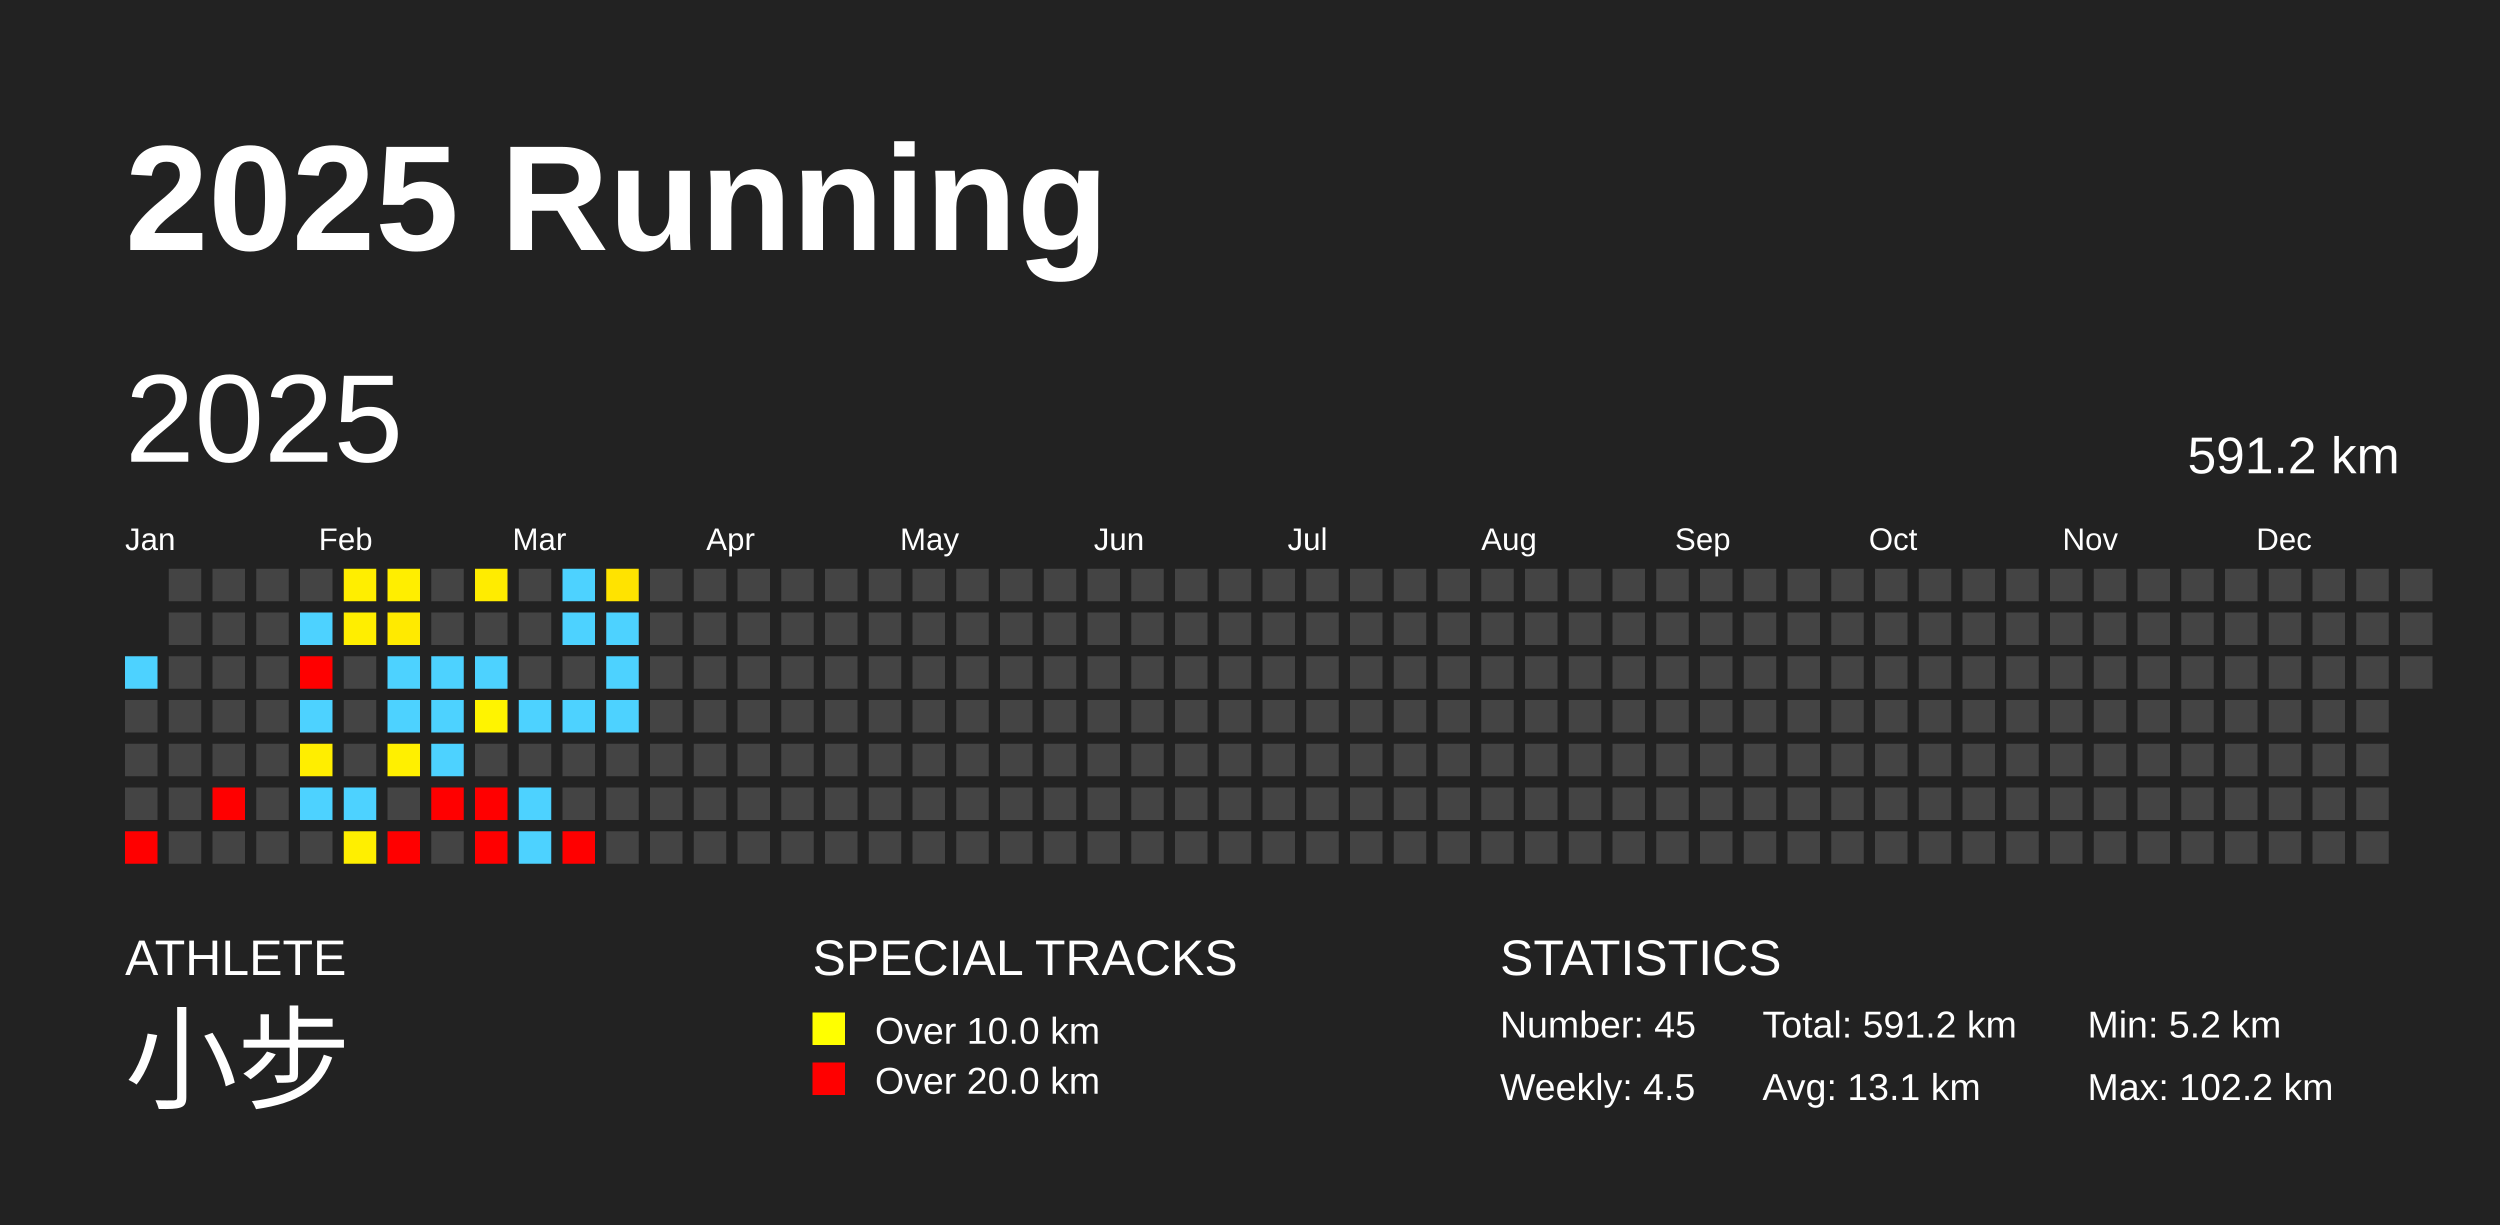
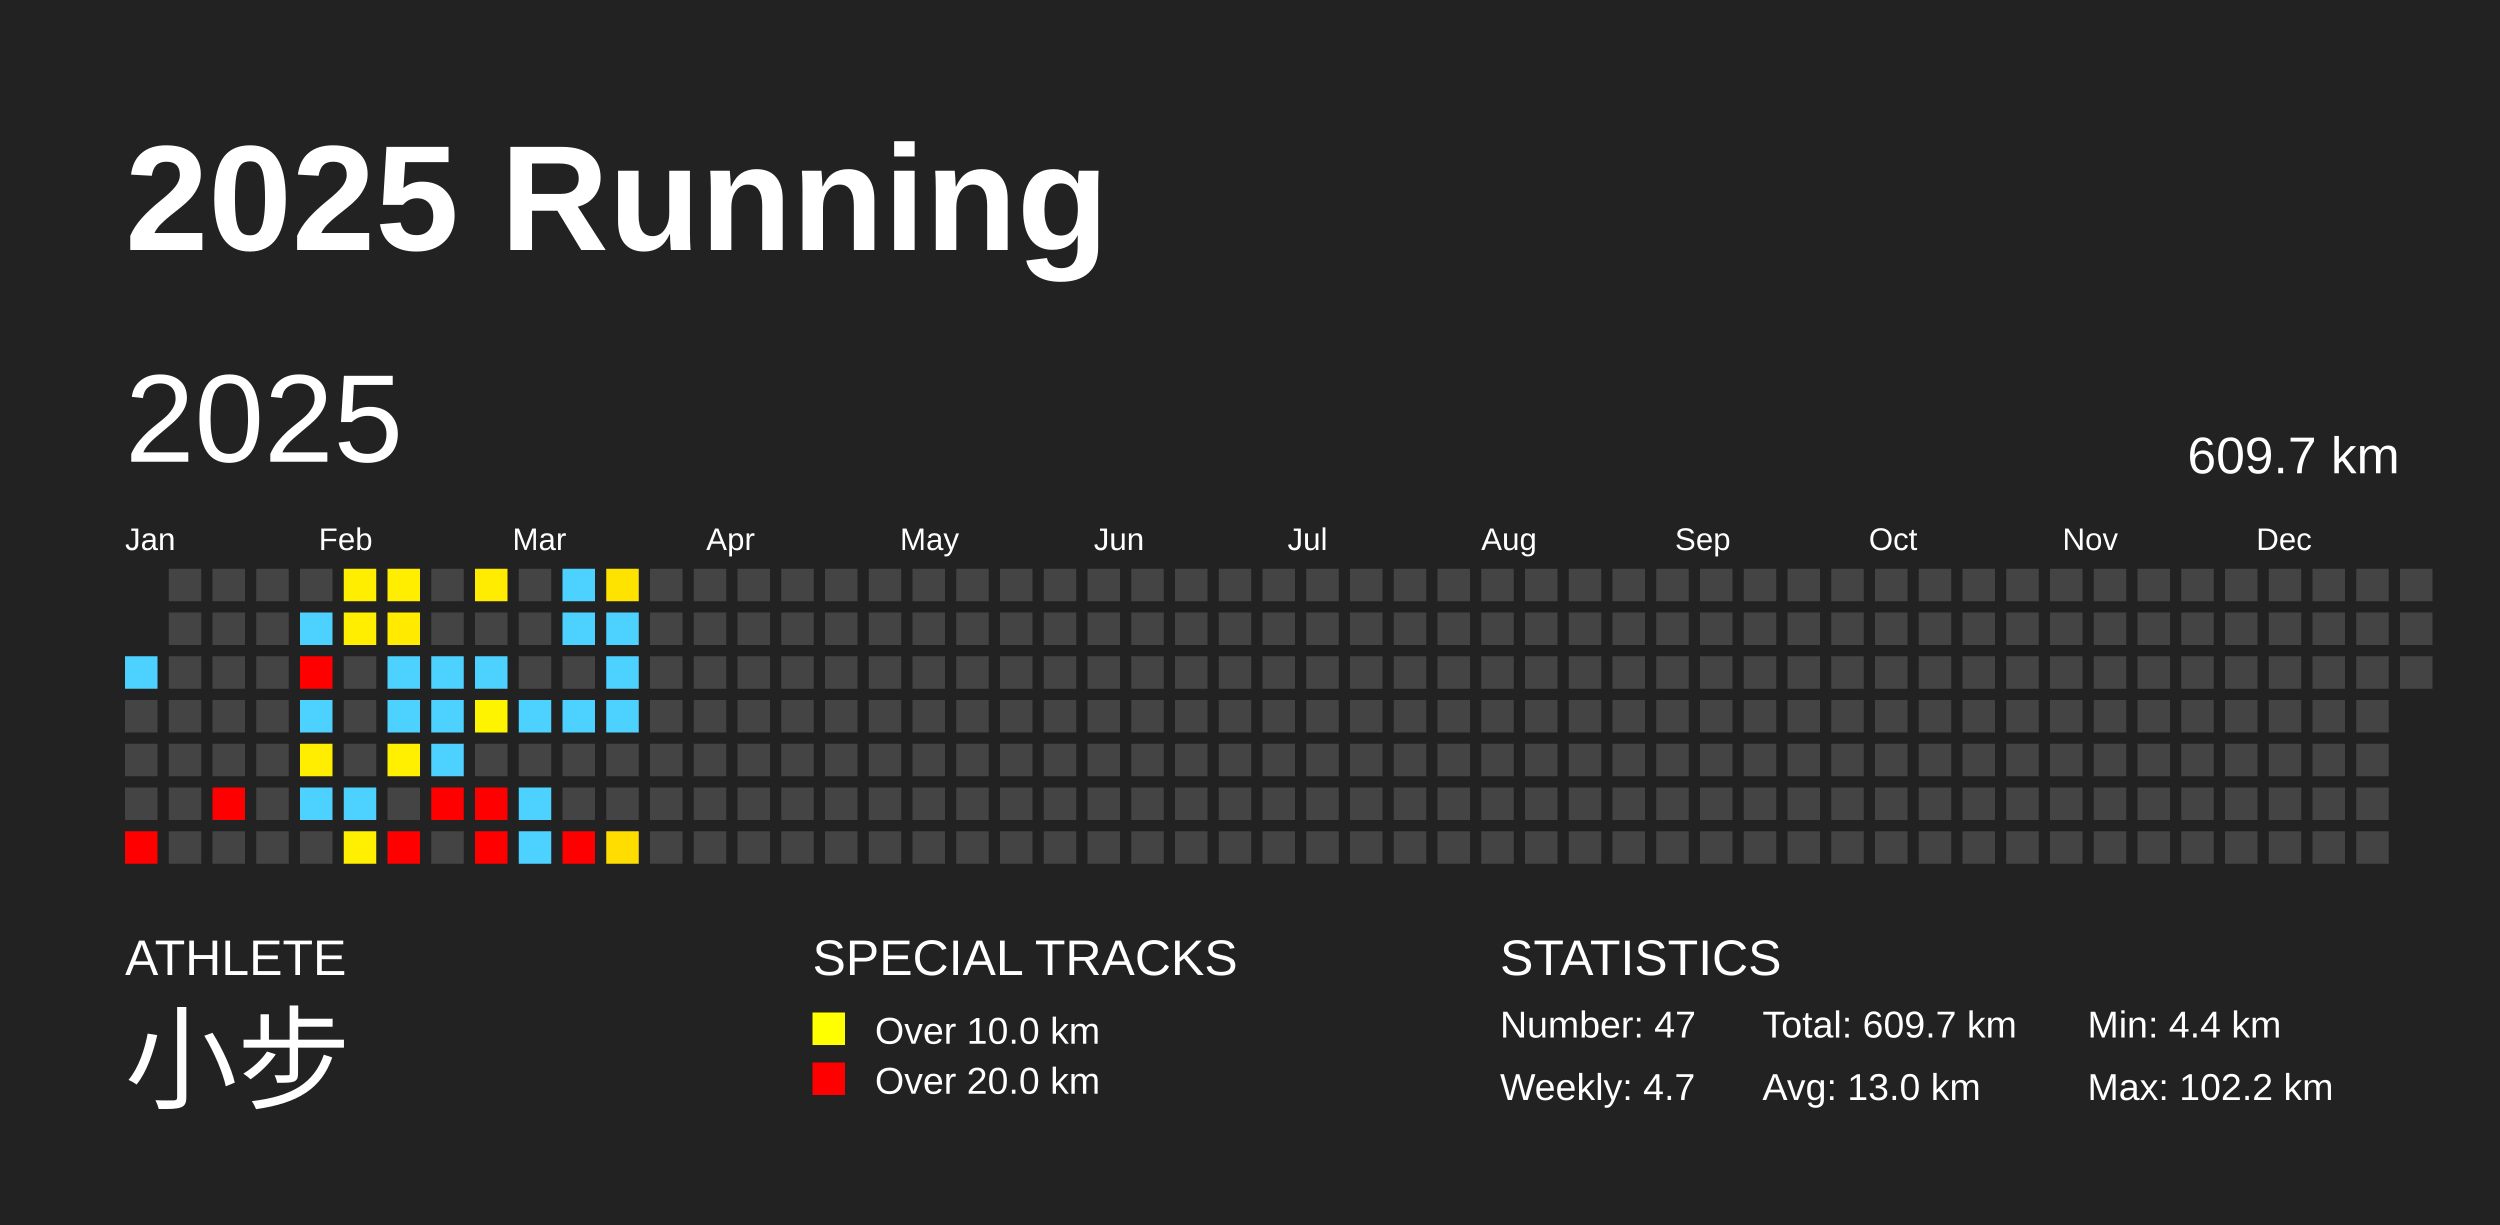
<svg xmlns="http://www.w3.org/2000/svg" baseProfile="full" height="98mm" version="1.1" viewBox="0,0,200,98" width="200mm">
  <defs />
  <rect fill="#222222" height="98" width="200" x="0" y="0" />
  <text fill="#FFFFFF" style="font-size:12px; font-family:Arial; font-weight:bold;" x="10" y="20">2025 Running</text>
  <text fill="#FFFFFF" style="font-size:4px; font-family:Arial" x="10" y="78">ATHLETE</text>
  <text fill="#FFFFFF" style="font-size:9px; font-family:Arial" x="10" y="88">小步</text>
  <text fill="#FFFFFF" style="font-size:4px; font-family:Arial" x="65" y="78">SPECIAL TRACKS</text>
  <rect fill="yellow" height="2.6" width="2.6" x="65" y="81" />
  <text fill="#FFFFFF" style="font-size:3px; font-family:Arial" x="70" y="83.5">Over 10.0 km</text>
  <rect fill="red" height="2.6" width="2.6" x="65" y="85" />
  <text fill="#FFFFFF" style="font-size:3px; font-family:Arial" x="70" y="87.5">Over 20.0 km</text>
  <text fill="#FFFFFF" style="font-size:4px; font-family:Arial" x="120" y="78">STATISTICS</text>
-   <text fill="#FFFFFF" style="font-size:3px; font-family:Arial" x="120" y="83">Number: 45</text>
-   <text fill="#FFFFFF" style="font-size:3px; font-family:Arial" x="120" y="88">Weekly: 4.5</text>
-   <text fill="#FFFFFF" style="font-size:3px; font-family:Arial" x="141" y="83">Total: 591.2 km</text>
-   <text fill="#FFFFFF" style="font-size:3px; font-family:Arial" x="141" y="88">Avg: 13.1 km</text>
-   <text fill="#FFFFFF" style="font-size:3px; font-family:Arial" x="167" y="83">Min: 5.2 km</text>
+   <text fill="#FFFFFF" style="font-size:3px; font-family:Arial" x="120" y="83">Number: 47</text>
+   <text fill="#FFFFFF" style="font-size:3px; font-family:Arial" x="120" y="88">Weekly: 4.7</text>
+   <text fill="#FFFFFF" style="font-size:3px; font-family:Arial" x="141" y="83">Total: 609.7 km</text>
+   <text fill="#FFFFFF" style="font-size:3px; font-family:Arial" x="141" y="88">Avg: 13.0 km</text>
+   <text fill="#FFFFFF" style="font-size:3px; font-family:Arial" x="167" y="83">Min: 4.4 km</text>
  <text fill="#FFFFFF" style="font-size:3px; font-family:Arial" x="167" y="88">Max: 102.2 km</text>
  <text dominant-baseline="hanging" fill="#FFFFFF" style="font-size:10.0px; font-family:Arial;" x="10" y="30">2025</text>
-   <text dominant-baseline="hanging" fill="#FFFFFF" style="font-size:4.125px; font-family:Arial;" x="175" y="35">591.2 km</text>
+   <text dominant-baseline="hanging" fill="#FFFFFF" style="font-size:4.125px; font-family:Arial;" x="175" y="35">609.7 km</text>
  <text fill="#FFFFFF" style="font-size:2.5px; font-family:Arial" x="10.0" y="44">Jan</text>
  <text fill="#FFFFFF" style="font-size:2.5px; font-family:Arial" x="25.5" y="44">Feb</text>
  <text fill="#FFFFFF" style="font-size:2.5px; font-family:Arial" x="41.0" y="44">Mar</text>
  <text fill="#FFFFFF" style="font-size:2.5px; font-family:Arial" x="56.5" y="44">Apr</text>
  <text fill="#FFFFFF" style="font-size:2.5px; font-family:Arial" x="72.0" y="44">May</text>
  <text fill="#FFFFFF" style="font-size:2.5px; font-family:Arial" x="87.5" y="44">Jun</text>
  <text fill="#FFFFFF" style="font-size:2.5px; font-family:Arial" x="103.0" y="44">Jul</text>
  <text fill="#FFFFFF" style="font-size:2.5px; font-family:Arial" x="118.5" y="44">Aug</text>
  <text fill="#FFFFFF" style="font-size:2.5px; font-family:Arial" x="134.0" y="44">Sep</text>
  <text fill="#FFFFFF" style="font-size:2.5px; font-family:Arial" x="149.5" y="44">Oct</text>
  <text fill="#FFFFFF" style="font-size:2.5px; font-family:Arial" x="165.0" y="44">Nov</text>
  <text fill="#FFFFFF" style="font-size:2.5px; font-family:Arial" x="180.5" y="44">Dec</text>
  <rect fill="#4dd2ff" height="2.6" width="2.6" x="10.0" y="52.5" />
  <rect fill="#444444" height="2.6" width="2.6" x="10.0" y="56.0" />
  <rect fill="#444444" height="2.6" width="2.6" x="10.0" y="59.5" />
  <rect fill="#444444" height="2.6" width="2.6" x="10.0" y="63.0" />
  <rect fill="red" height="2.6" width="2.6" x="10.0" y="66.5" />
  <rect fill="#444444" height="2.6" width="2.6" x="13.5" y="45.5" />
  <rect fill="#444444" height="2.6" width="2.6" x="13.5" y="49.0" />
  <rect fill="#444444" height="2.6" width="2.6" x="13.5" y="52.5" />
  <rect fill="#444444" height="2.6" width="2.6" x="13.5" y="56.0" />
  <rect fill="#444444" height="2.6" width="2.6" x="13.5" y="59.5" />
  <rect fill="#444444" height="2.6" width="2.6" x="13.5" y="63.0" />
  <rect fill="#444444" height="2.6" width="2.6" x="13.5" y="66.5" />
  <rect fill="#444444" height="2.6" width="2.6" x="17.0" y="45.5" />
  <rect fill="#444444" height="2.6" width="2.6" x="17.0" y="49.0" />
  <rect fill="#444444" height="2.6" width="2.6" x="17.0" y="52.5" />
  <rect fill="#444444" height="2.6" width="2.6" x="17.0" y="56.0" />
  <rect fill="#444444" height="2.6" width="2.6" x="17.0" y="59.5" />
  <rect fill="red" height="2.6" width="2.6" x="17.0" y="63.0" />
  <rect fill="#444444" height="2.6" width="2.6" x="17.0" y="66.5" />
  <rect fill="#444444" height="2.6" width="2.6" x="20.5" y="45.5" />
  <rect fill="#444444" height="2.6" width="2.6" x="20.5" y="49.0" />
  <rect fill="#444444" height="2.6" width="2.6" x="20.5" y="52.5" />
  <rect fill="#444444" height="2.6" width="2.6" x="20.5" y="56.0" />
  <rect fill="#444444" height="2.6" width="2.6" x="20.5" y="59.5" />
  <rect fill="#444444" height="2.6" width="2.6" x="20.5" y="63.0" />
  <rect fill="#444444" height="2.6" width="2.6" x="20.5" y="66.5" />
  <rect fill="#444444" height="2.6" width="2.6" x="24.0" y="45.5" />
  <rect fill="#4dd2ff" height="2.6" width="2.6" x="24.0" y="49.0" />
  <rect fill="red" height="2.6" width="2.6" x="24.0" y="52.5" />
  <rect fill="#4dd2ff" height="2.6" width="2.6" x="24.0" y="56.0" />
  <rect fill="#ffee00" height="2.6" width="2.6" x="24.0" y="59.5" />
  <rect fill="#4dd2ff" height="2.6" width="2.6" x="24.0" y="63.0" />
  <rect fill="#444444" height="2.6" width="2.6" x="24.0" y="66.5" />
  <rect fill="#ffee00" height="2.6" width="2.6" x="27.5" y="45.5" />
  <rect fill="#ffee00" height="2.6" width="2.6" x="27.5" y="49.0" />
  <rect fill="#444444" height="2.6" width="2.6" x="27.5" y="52.5" />
  <rect fill="#444444" height="2.6" width="2.6" x="27.5" y="56.0" />
  <rect fill="#444444" height="2.6" width="2.6" x="27.5" y="59.5" />
  <rect fill="#4dd2ff" height="2.6" width="2.6" x="27.5" y="63.0" />
  <rect fill="#ffef00" height="2.6" width="2.6" x="27.5" y="66.5" />
  <rect fill="#ffee00" height="2.6" width="2.6" x="31.0" y="45.5" />
  <rect fill="#ffea00" height="2.6" width="2.6" x="31.0" y="49.0" />
  <rect fill="#4dd2ff" height="2.6" width="2.6" x="31.0" y="52.5" />
  <rect fill="#4dd2ff" height="2.6" width="2.6" x="31.0" y="56.0" />
  <rect fill="#fff000" height="2.6" width="2.6" x="31.0" y="59.5" />
  <rect fill="#444444" height="2.6" width="2.6" x="31.0" y="63.0" />
  <rect fill="red" height="2.6" width="2.6" x="31.0" y="66.5" />
  <rect fill="#444444" height="2.6" width="2.6" x="34.5" y="45.5" />
  <rect fill="#444444" height="2.6" width="2.6" x="34.5" y="49.0" />
  <rect fill="#4dd2ff" height="2.6" width="2.6" x="34.5" y="52.5" />
  <rect fill="#4dd2ff" height="2.6" width="2.6" x="34.5" y="56.0" />
  <rect fill="#4dd2ff" height="2.6" width="2.6" x="34.5" y="59.5" />
  <rect fill="red" height="2.6" width="2.6" x="34.5" y="63.0" />
  <rect fill="#444444" height="2.6" width="2.6" x="34.5" y="66.5" />
  <rect fill="#ffec00" height="2.6" width="2.6" x="38.0" y="45.5" />
  <rect fill="#444444" height="2.6" width="2.6" x="38.0" y="49.0" />
  <rect fill="#4dd2ff" height="2.6" width="2.6" x="38.0" y="52.5" />
  <rect fill="#fff400" height="2.6" width="2.6" x="38.0" y="56.0" />
  <rect fill="#444444" height="2.6" width="2.6" x="38.0" y="59.5" />
  <rect fill="red" height="2.6" width="2.6" x="38.0" y="63.0" />
  <rect fill="red" height="2.6" width="2.6" x="38.0" y="66.5" />
  <rect fill="#444444" height="2.6" width="2.6" x="41.5" y="45.5" />
  <rect fill="#444444" height="2.6" width="2.6" x="41.5" y="49.0" />
  <rect fill="#444444" height="2.6" width="2.6" x="41.5" y="52.5" />
  <rect fill="#4dd2ff" height="2.6" width="2.6" x="41.5" y="56.0" />
  <rect fill="#444444" height="2.6" width="2.6" x="41.5" y="59.5" />
  <rect fill="#4dd2ff" height="2.6" width="2.6" x="41.5" y="63.0" />
  <rect fill="#4dd2ff" height="2.6" width="2.6" x="41.5" y="66.5" />
  <rect fill="#4dd2ff" height="2.6" width="2.6" x="45.0" y="45.5" />
  <rect fill="#4dd2ff" height="2.6" width="2.6" x="45.0" y="49.0" />
  <rect fill="#444444" height="2.6" width="2.6" x="45.0" y="52.5" />
  <rect fill="#4dd2ff" height="2.6" width="2.6" x="45.0" y="56.0" />
  <rect fill="#444444" height="2.6" width="2.6" x="45.0" y="59.5" />
  <rect fill="#444444" height="2.6" width="2.6" x="45.0" y="63.0" />
  <rect fill="red" height="2.6" width="2.6" x="45.0" y="66.5" />
  <rect fill="#ffe300" height="2.6" width="2.6" x="48.5" y="45.5" />
  <rect fill="#4dd2ff" height="2.6" width="2.6" x="48.5" y="49.0" />
  <rect fill="#4dd2ff" height="2.6" width="2.6" x="48.5" y="52.5" />
  <rect fill="#4dd2ff" height="2.6" width="2.6" x="48.5" y="56.0" />
  <rect fill="#444444" height="2.6" width="2.6" x="48.5" y="59.5" />
  <rect fill="#444444" height="2.6" width="2.6" x="48.5" y="63.0" />
-   <rect fill="#444444" height="2.6" width="2.6" x="48.5" y="66.5" />
+   <rect fill="#ffdd00" height="2.6" width="2.6" x="48.5" y="66.5" />
  <rect fill="#444444" height="2.6" width="2.6" x="52.0" y="45.5" />
  <rect fill="#444444" height="2.6" width="2.6" x="52.0" y="49.0" />
  <rect fill="#444444" height="2.6" width="2.6" x="52.0" y="52.5" />
  <rect fill="#444444" height="2.6" width="2.6" x="52.0" y="56.0" />
  <rect fill="#444444" height="2.6" width="2.6" x="52.0" y="59.5" />
  <rect fill="#444444" height="2.6" width="2.6" x="52.0" y="63.0" />
  <rect fill="#444444" height="2.6" width="2.6" x="52.0" y="66.5" />
  <rect fill="#444444" height="2.6" width="2.6" x="55.5" y="45.5" />
  <rect fill="#444444" height="2.6" width="2.6" x="55.5" y="49.0" />
  <rect fill="#444444" height="2.6" width="2.6" x="55.5" y="52.5" />
  <rect fill="#444444" height="2.6" width="2.6" x="55.5" y="56.0" />
  <rect fill="#444444" height="2.6" width="2.6" x="55.5" y="59.5" />
  <rect fill="#444444" height="2.6" width="2.6" x="55.5" y="63.0" />
  <rect fill="#444444" height="2.6" width="2.6" x="55.5" y="66.5" />
  <rect fill="#444444" height="2.6" width="2.6" x="59.0" y="45.5" />
  <rect fill="#444444" height="2.6" width="2.6" x="59.0" y="49.0" />
  <rect fill="#444444" height="2.6" width="2.6" x="59.0" y="52.5" />
  <rect fill="#444444" height="2.6" width="2.6" x="59.0" y="56.0" />
  <rect fill="#444444" height="2.6" width="2.6" x="59.0" y="59.5" />
  <rect fill="#444444" height="2.6" width="2.6" x="59.0" y="63.0" />
  <rect fill="#444444" height="2.6" width="2.6" x="59.0" y="66.5" />
  <rect fill="#444444" height="2.6" width="2.6" x="62.5" y="45.5" />
  <rect fill="#444444" height="2.6" width="2.6" x="62.5" y="49.0" />
  <rect fill="#444444" height="2.6" width="2.6" x="62.5" y="52.5" />
  <rect fill="#444444" height="2.6" width="2.6" x="62.5" y="56.0" />
  <rect fill="#444444" height="2.6" width="2.6" x="62.5" y="59.5" />
  <rect fill="#444444" height="2.6" width="2.6" x="62.5" y="63.0" />
  <rect fill="#444444" height="2.6" width="2.6" x="62.5" y="66.5" />
  <rect fill="#444444" height="2.6" width="2.6" x="66.0" y="45.5" />
  <rect fill="#444444" height="2.6" width="2.6" x="66.0" y="49.0" />
  <rect fill="#444444" height="2.6" width="2.6" x="66.0" y="52.5" />
  <rect fill="#444444" height="2.6" width="2.6" x="66.0" y="56.0" />
  <rect fill="#444444" height="2.6" width="2.6" x="66.0" y="59.5" />
  <rect fill="#444444" height="2.6" width="2.6" x="66.0" y="63.0" />
  <rect fill="#444444" height="2.6" width="2.6" x="66.0" y="66.5" />
  <rect fill="#444444" height="2.6" width="2.6" x="69.5" y="45.5" />
  <rect fill="#444444" height="2.6" width="2.6" x="69.5" y="49.0" />
  <rect fill="#444444" height="2.6" width="2.6" x="69.5" y="52.5" />
  <rect fill="#444444" height="2.6" width="2.6" x="69.5" y="56.0" />
  <rect fill="#444444" height="2.6" width="2.6" x="69.5" y="59.5" />
  <rect fill="#444444" height="2.6" width="2.6" x="69.5" y="63.0" />
  <rect fill="#444444" height="2.6" width="2.6" x="69.5" y="66.5" />
  <rect fill="#444444" height="2.6" width="2.6" x="73.0" y="45.5" />
  <rect fill="#444444" height="2.6" width="2.6" x="73.0" y="49.0" />
  <rect fill="#444444" height="2.6" width="2.6" x="73.0" y="52.5" />
  <rect fill="#444444" height="2.6" width="2.6" x="73.0" y="56.0" />
  <rect fill="#444444" height="2.6" width="2.6" x="73.0" y="59.5" />
  <rect fill="#444444" height="2.6" width="2.6" x="73.0" y="63.0" />
  <rect fill="#444444" height="2.6" width="2.6" x="73.0" y="66.5" />
  <rect fill="#444444" height="2.6" width="2.6" x="76.5" y="45.5" />
  <rect fill="#444444" height="2.6" width="2.6" x="76.5" y="49.0" />
  <rect fill="#444444" height="2.6" width="2.6" x="76.5" y="52.5" />
  <rect fill="#444444" height="2.6" width="2.6" x="76.5" y="56.0" />
  <rect fill="#444444" height="2.6" width="2.6" x="76.5" y="59.5" />
  <rect fill="#444444" height="2.6" width="2.6" x="76.5" y="63.0" />
  <rect fill="#444444" height="2.6" width="2.6" x="76.5" y="66.5" />
  <rect fill="#444444" height="2.6" width="2.6" x="80.0" y="45.5" />
  <rect fill="#444444" height="2.6" width="2.6" x="80.0" y="49.0" />
  <rect fill="#444444" height="2.6" width="2.6" x="80.0" y="52.5" />
  <rect fill="#444444" height="2.6" width="2.6" x="80.0" y="56.0" />
  <rect fill="#444444" height="2.6" width="2.6" x="80.0" y="59.5" />
  <rect fill="#444444" height="2.6" width="2.6" x="80.0" y="63.0" />
  <rect fill="#444444" height="2.6" width="2.6" x="80.0" y="66.5" />
  <rect fill="#444444" height="2.6" width="2.6" x="83.5" y="45.5" />
  <rect fill="#444444" height="2.6" width="2.6" x="83.5" y="49.0" />
  <rect fill="#444444" height="2.6" width="2.6" x="83.5" y="52.5" />
  <rect fill="#444444" height="2.6" width="2.6" x="83.5" y="56.0" />
  <rect fill="#444444" height="2.6" width="2.6" x="83.5" y="59.5" />
  <rect fill="#444444" height="2.6" width="2.6" x="83.5" y="63.0" />
  <rect fill="#444444" height="2.6" width="2.6" x="83.5" y="66.5" />
  <rect fill="#444444" height="2.6" width="2.6" x="87.0" y="45.5" />
  <rect fill="#444444" height="2.6" width="2.6" x="87.0" y="49.0" />
  <rect fill="#444444" height="2.6" width="2.6" x="87.0" y="52.5" />
  <rect fill="#444444" height="2.6" width="2.6" x="87.0" y="56.0" />
  <rect fill="#444444" height="2.6" width="2.6" x="87.0" y="59.5" />
  <rect fill="#444444" height="2.6" width="2.6" x="87.0" y="63.0" />
  <rect fill="#444444" height="2.6" width="2.6" x="87.0" y="66.5" />
  <rect fill="#444444" height="2.6" width="2.6" x="90.5" y="45.5" />
  <rect fill="#444444" height="2.6" width="2.6" x="90.5" y="49.0" />
  <rect fill="#444444" height="2.6" width="2.6" x="90.5" y="52.5" />
  <rect fill="#444444" height="2.6" width="2.6" x="90.5" y="56.0" />
  <rect fill="#444444" height="2.6" width="2.6" x="90.5" y="59.5" />
  <rect fill="#444444" height="2.6" width="2.6" x="90.5" y="63.0" />
  <rect fill="#444444" height="2.6" width="2.6" x="90.5" y="66.5" />
  <rect fill="#444444" height="2.6" width="2.6" x="94.0" y="45.5" />
  <rect fill="#444444" height="2.6" width="2.6" x="94.0" y="49.0" />
  <rect fill="#444444" height="2.6" width="2.6" x="94.0" y="52.5" />
  <rect fill="#444444" height="2.6" width="2.6" x="94.0" y="56.0" />
  <rect fill="#444444" height="2.6" width="2.6" x="94.0" y="59.5" />
  <rect fill="#444444" height="2.6" width="2.6" x="94.0" y="63.0" />
  <rect fill="#444444" height="2.6" width="2.6" x="94.0" y="66.5" />
  <rect fill="#444444" height="2.6" width="2.6" x="97.5" y="45.5" />
  <rect fill="#444444" height="2.6" width="2.6" x="97.5" y="49.0" />
  <rect fill="#444444" height="2.6" width="2.6" x="97.5" y="52.5" />
  <rect fill="#444444" height="2.6" width="2.6" x="97.5" y="56.0" />
  <rect fill="#444444" height="2.6" width="2.6" x="97.5" y="59.5" />
  <rect fill="#444444" height="2.6" width="2.6" x="97.5" y="63.0" />
  <rect fill="#444444" height="2.6" width="2.6" x="97.5" y="66.5" />
  <rect fill="#444444" height="2.6" width="2.6" x="101.0" y="45.5" />
  <rect fill="#444444" height="2.6" width="2.6" x="101.0" y="49.0" />
  <rect fill="#444444" height="2.6" width="2.6" x="101.0" y="52.5" />
  <rect fill="#444444" height="2.6" width="2.6" x="101.0" y="56.0" />
  <rect fill="#444444" height="2.6" width="2.6" x="101.0" y="59.5" />
  <rect fill="#444444" height="2.6" width="2.6" x="101.0" y="63.0" />
  <rect fill="#444444" height="2.6" width="2.6" x="101.0" y="66.5" />
  <rect fill="#444444" height="2.6" width="2.6" x="104.5" y="45.5" />
  <rect fill="#444444" height="2.6" width="2.6" x="104.5" y="49.0" />
  <rect fill="#444444" height="2.6" width="2.6" x="104.5" y="52.5" />
  <rect fill="#444444" height="2.6" width="2.6" x="104.5" y="56.0" />
  <rect fill="#444444" height="2.6" width="2.6" x="104.5" y="59.5" />
  <rect fill="#444444" height="2.6" width="2.6" x="104.5" y="63.0" />
  <rect fill="#444444" height="2.6" width="2.6" x="104.5" y="66.5" />
  <rect fill="#444444" height="2.6" width="2.6" x="108.0" y="45.5" />
  <rect fill="#444444" height="2.6" width="2.6" x="108.0" y="49.0" />
  <rect fill="#444444" height="2.6" width="2.6" x="108.0" y="52.5" />
  <rect fill="#444444" height="2.6" width="2.6" x="108.0" y="56.0" />
  <rect fill="#444444" height="2.6" width="2.6" x="108.0" y="59.5" />
  <rect fill="#444444" height="2.6" width="2.6" x="108.0" y="63.0" />
  <rect fill="#444444" height="2.6" width="2.6" x="108.0" y="66.5" />
  <rect fill="#444444" height="2.6" width="2.6" x="111.5" y="45.5" />
  <rect fill="#444444" height="2.6" width="2.6" x="111.5" y="49.0" />
  <rect fill="#444444" height="2.6" width="2.6" x="111.5" y="52.5" />
  <rect fill="#444444" height="2.6" width="2.6" x="111.5" y="56.0" />
  <rect fill="#444444" height="2.6" width="2.6" x="111.5" y="59.5" />
  <rect fill="#444444" height="2.6" width="2.6" x="111.5" y="63.0" />
  <rect fill="#444444" height="2.6" width="2.6" x="111.5" y="66.5" />
  <rect fill="#444444" height="2.6" width="2.6" x="115.0" y="45.5" />
  <rect fill="#444444" height="2.6" width="2.6" x="115.0" y="49.0" />
  <rect fill="#444444" height="2.6" width="2.6" x="115.0" y="52.5" />
  <rect fill="#444444" height="2.6" width="2.6" x="115.0" y="56.0" />
  <rect fill="#444444" height="2.6" width="2.6" x="115.0" y="59.5" />
  <rect fill="#444444" height="2.6" width="2.6" x="115.0" y="63.0" />
  <rect fill="#444444" height="2.6" width="2.6" x="115.0" y="66.5" />
  <rect fill="#444444" height="2.6" width="2.6" x="118.5" y="45.5" />
  <rect fill="#444444" height="2.6" width="2.6" x="118.5" y="49.0" />
  <rect fill="#444444" height="2.6" width="2.6" x="118.5" y="52.5" />
  <rect fill="#444444" height="2.6" width="2.6" x="118.5" y="56.0" />
  <rect fill="#444444" height="2.6" width="2.6" x="118.5" y="59.5" />
  <rect fill="#444444" height="2.6" width="2.6" x="118.5" y="63.0" />
  <rect fill="#444444" height="2.6" width="2.6" x="118.5" y="66.5" />
  <rect fill="#444444" height="2.6" width="2.6" x="122.0" y="45.5" />
  <rect fill="#444444" height="2.6" width="2.6" x="122.0" y="49.0" />
  <rect fill="#444444" height="2.6" width="2.6" x="122.0" y="52.5" />
  <rect fill="#444444" height="2.6" width="2.6" x="122.0" y="56.0" />
  <rect fill="#444444" height="2.6" width="2.6" x="122.0" y="59.5" />
  <rect fill="#444444" height="2.6" width="2.6" x="122.0" y="63.0" />
  <rect fill="#444444" height="2.6" width="2.6" x="122.0" y="66.5" />
  <rect fill="#444444" height="2.6" width="2.6" x="125.5" y="45.5" />
  <rect fill="#444444" height="2.6" width="2.6" x="125.5" y="49.0" />
  <rect fill="#444444" height="2.6" width="2.6" x="125.5" y="52.5" />
  <rect fill="#444444" height="2.6" width="2.6" x="125.5" y="56.0" />
  <rect fill="#444444" height="2.6" width="2.6" x="125.5" y="59.5" />
  <rect fill="#444444" height="2.6" width="2.6" x="125.5" y="63.0" />
  <rect fill="#444444" height="2.6" width="2.6" x="125.5" y="66.5" />
  <rect fill="#444444" height="2.6" width="2.6" x="129.0" y="45.5" />
  <rect fill="#444444" height="2.6" width="2.6" x="129.0" y="49.0" />
  <rect fill="#444444" height="2.6" width="2.6" x="129.0" y="52.5" />
  <rect fill="#444444" height="2.6" width="2.6" x="129.0" y="56.0" />
  <rect fill="#444444" height="2.6" width="2.6" x="129.0" y="59.5" />
  <rect fill="#444444" height="2.6" width="2.6" x="129.0" y="63.0" />
  <rect fill="#444444" height="2.6" width="2.6" x="129.0" y="66.5" />
  <rect fill="#444444" height="2.6" width="2.6" x="132.5" y="45.5" />
  <rect fill="#444444" height="2.6" width="2.6" x="132.5" y="49.0" />
  <rect fill="#444444" height="2.6" width="2.6" x="132.5" y="52.5" />
  <rect fill="#444444" height="2.6" width="2.6" x="132.5" y="56.0" />
  <rect fill="#444444" height="2.6" width="2.6" x="132.5" y="59.5" />
  <rect fill="#444444" height="2.6" width="2.6" x="132.5" y="63.0" />
  <rect fill="#444444" height="2.6" width="2.6" x="132.5" y="66.5" />
  <rect fill="#444444" height="2.6" width="2.6" x="136.0" y="45.5" />
  <rect fill="#444444" height="2.6" width="2.6" x="136.0" y="49.0" />
  <rect fill="#444444" height="2.6" width="2.6" x="136.0" y="52.5" />
  <rect fill="#444444" height="2.6" width="2.6" x="136.0" y="56.0" />
  <rect fill="#444444" height="2.6" width="2.6" x="136.0" y="59.5" />
  <rect fill="#444444" height="2.6" width="2.6" x="136.0" y="63.0" />
  <rect fill="#444444" height="2.6" width="2.6" x="136.0" y="66.5" />
  <rect fill="#444444" height="2.6" width="2.6" x="139.5" y="45.5" />
  <rect fill="#444444" height="2.6" width="2.6" x="139.5" y="49.0" />
  <rect fill="#444444" height="2.6" width="2.6" x="139.5" y="52.5" />
  <rect fill="#444444" height="2.6" width="2.6" x="139.5" y="56.0" />
  <rect fill="#444444" height="2.6" width="2.6" x="139.5" y="59.5" />
  <rect fill="#444444" height="2.6" width="2.6" x="139.5" y="63.0" />
  <rect fill="#444444" height="2.6" width="2.6" x="139.5" y="66.5" />
  <rect fill="#444444" height="2.6" width="2.6" x="143.0" y="45.5" />
  <rect fill="#444444" height="2.6" width="2.6" x="143.0" y="49.0" />
  <rect fill="#444444" height="2.6" width="2.6" x="143.0" y="52.5" />
  <rect fill="#444444" height="2.6" width="2.6" x="143.0" y="56.0" />
  <rect fill="#444444" height="2.6" width="2.6" x="143.0" y="59.5" />
  <rect fill="#444444" height="2.6" width="2.6" x="143.0" y="63.0" />
  <rect fill="#444444" height="2.6" width="2.6" x="143.0" y="66.5" />
  <rect fill="#444444" height="2.6" width="2.6" x="146.5" y="45.5" />
  <rect fill="#444444" height="2.6" width="2.6" x="146.5" y="49.0" />
  <rect fill="#444444" height="2.6" width="2.6" x="146.5" y="52.5" />
  <rect fill="#444444" height="2.6" width="2.6" x="146.5" y="56.0" />
  <rect fill="#444444" height="2.6" width="2.6" x="146.5" y="59.5" />
  <rect fill="#444444" height="2.6" width="2.6" x="146.5" y="63.0" />
  <rect fill="#444444" height="2.6" width="2.6" x="146.5" y="66.5" />
  <rect fill="#444444" height="2.6" width="2.6" x="150.0" y="45.5" />
  <rect fill="#444444" height="2.6" width="2.6" x="150.0" y="49.0" />
  <rect fill="#444444" height="2.6" width="2.6" x="150.0" y="52.5" />
  <rect fill="#444444" height="2.6" width="2.6" x="150.0" y="56.0" />
  <rect fill="#444444" height="2.6" width="2.6" x="150.0" y="59.5" />
  <rect fill="#444444" height="2.6" width="2.6" x="150.0" y="63.0" />
  <rect fill="#444444" height="2.6" width="2.6" x="150.0" y="66.5" />
  <rect fill="#444444" height="2.6" width="2.6" x="153.5" y="45.5" />
  <rect fill="#444444" height="2.6" width="2.6" x="153.5" y="49.0" />
  <rect fill="#444444" height="2.6" width="2.6" x="153.5" y="52.5" />
  <rect fill="#444444" height="2.6" width="2.6" x="153.5" y="56.0" />
  <rect fill="#444444" height="2.6" width="2.6" x="153.5" y="59.5" />
  <rect fill="#444444" height="2.6" width="2.6" x="153.5" y="63.0" />
  <rect fill="#444444" height="2.6" width="2.6" x="153.5" y="66.5" />
  <rect fill="#444444" height="2.6" width="2.6" x="157.0" y="45.5" />
  <rect fill="#444444" height="2.6" width="2.6" x="157.0" y="49.0" />
  <rect fill="#444444" height="2.6" width="2.6" x="157.0" y="52.5" />
  <rect fill="#444444" height="2.6" width="2.6" x="157.0" y="56.0" />
  <rect fill="#444444" height="2.6" width="2.6" x="157.0" y="59.5" />
  <rect fill="#444444" height="2.6" width="2.6" x="157.0" y="63.0" />
  <rect fill="#444444" height="2.6" width="2.6" x="157.0" y="66.5" />
  <rect fill="#444444" height="2.6" width="2.6" x="160.5" y="45.5" />
  <rect fill="#444444" height="2.6" width="2.6" x="160.5" y="49.0" />
  <rect fill="#444444" height="2.6" width="2.6" x="160.5" y="52.5" />
  <rect fill="#444444" height="2.6" width="2.6" x="160.5" y="56.0" />
  <rect fill="#444444" height="2.6" width="2.6" x="160.5" y="59.5" />
  <rect fill="#444444" height="2.6" width="2.6" x="160.5" y="63.0" />
  <rect fill="#444444" height="2.6" width="2.6" x="160.5" y="66.5" />
  <rect fill="#444444" height="2.6" width="2.6" x="164.0" y="45.5" />
  <rect fill="#444444" height="2.6" width="2.6" x="164.0" y="49.0" />
  <rect fill="#444444" height="2.6" width="2.6" x="164.0" y="52.5" />
  <rect fill="#444444" height="2.6" width="2.6" x="164.0" y="56.0" />
  <rect fill="#444444" height="2.6" width="2.6" x="164.0" y="59.5" />
  <rect fill="#444444" height="2.6" width="2.6" x="164.0" y="63.0" />
  <rect fill="#444444" height="2.6" width="2.6" x="164.0" y="66.5" />
  <rect fill="#444444" height="2.6" width="2.6" x="167.5" y="45.5" />
  <rect fill="#444444" height="2.6" width="2.6" x="167.5" y="49.0" />
  <rect fill="#444444" height="2.6" width="2.6" x="167.5" y="52.5" />
  <rect fill="#444444" height="2.6" width="2.6" x="167.5" y="56.0" />
  <rect fill="#444444" height="2.6" width="2.6" x="167.5" y="59.5" />
  <rect fill="#444444" height="2.6" width="2.6" x="167.5" y="63.0" />
  <rect fill="#444444" height="2.6" width="2.6" x="167.5" y="66.5" />
  <rect fill="#444444" height="2.6" width="2.6" x="171.0" y="45.5" />
  <rect fill="#444444" height="2.6" width="2.6" x="171.0" y="49.0" />
  <rect fill="#444444" height="2.6" width="2.6" x="171.0" y="52.5" />
  <rect fill="#444444" height="2.6" width="2.6" x="171.0" y="56.0" />
  <rect fill="#444444" height="2.6" width="2.6" x="171.0" y="59.5" />
  <rect fill="#444444" height="2.6" width="2.6" x="171.0" y="63.0" />
  <rect fill="#444444" height="2.6" width="2.6" x="171.0" y="66.5" />
  <rect fill="#444444" height="2.6" width="2.6" x="174.5" y="45.5" />
  <rect fill="#444444" height="2.6" width="2.6" x="174.5" y="49.0" />
  <rect fill="#444444" height="2.6" width="2.6" x="174.5" y="52.5" />
  <rect fill="#444444" height="2.6" width="2.6" x="174.5" y="56.0" />
  <rect fill="#444444" height="2.6" width="2.6" x="174.5" y="59.5" />
  <rect fill="#444444" height="2.6" width="2.6" x="174.5" y="63.0" />
  <rect fill="#444444" height="2.6" width="2.6" x="174.5" y="66.5" />
  <rect fill="#444444" height="2.6" width="2.6" x="178.0" y="45.5" />
  <rect fill="#444444" height="2.6" width="2.6" x="178.0" y="49.0" />
  <rect fill="#444444" height="2.6" width="2.6" x="178.0" y="52.5" />
  <rect fill="#444444" height="2.6" width="2.6" x="178.0" y="56.0" />
  <rect fill="#444444" height="2.6" width="2.6" x="178.0" y="59.5" />
  <rect fill="#444444" height="2.6" width="2.6" x="178.0" y="63.0" />
  <rect fill="#444444" height="2.6" width="2.6" x="178.0" y="66.5" />
  <rect fill="#444444" height="2.6" width="2.6" x="181.5" y="45.5" />
  <rect fill="#444444" height="2.6" width="2.6" x="181.5" y="49.0" />
  <rect fill="#444444" height="2.6" width="2.6" x="181.5" y="52.5" />
  <rect fill="#444444" height="2.6" width="2.6" x="181.5" y="56.0" />
  <rect fill="#444444" height="2.6" width="2.6" x="181.5" y="59.5" />
  <rect fill="#444444" height="2.6" width="2.6" x="181.5" y="63.0" />
  <rect fill="#444444" height="2.6" width="2.6" x="181.5" y="66.5" />
  <rect fill="#444444" height="2.6" width="2.6" x="185.0" y="45.5" />
  <rect fill="#444444" height="2.6" width="2.6" x="185.0" y="49.0" />
  <rect fill="#444444" height="2.6" width="2.6" x="185.0" y="52.5" />
  <rect fill="#444444" height="2.6" width="2.6" x="185.0" y="56.0" />
  <rect fill="#444444" height="2.6" width="2.6" x="185.0" y="59.5" />
  <rect fill="#444444" height="2.6" width="2.6" x="185.0" y="63.0" />
  <rect fill="#444444" height="2.6" width="2.6" x="185.0" y="66.5" />
  <rect fill="#444444" height="2.6" width="2.6" x="188.5" y="45.5" />
  <rect fill="#444444" height="2.6" width="2.6" x="188.5" y="49.0" />
  <rect fill="#444444" height="2.6" width="2.6" x="188.5" y="52.5" />
  <rect fill="#444444" height="2.6" width="2.6" x="188.5" y="56.0" />
  <rect fill="#444444" height="2.6" width="2.6" x="188.5" y="59.5" />
  <rect fill="#444444" height="2.6" width="2.6" x="188.5" y="63.0" />
  <rect fill="#444444" height="2.6" width="2.6" x="188.5" y="66.5" />
  <rect fill="#444444" height="2.6" width="2.6" x="192.0" y="45.5" />
  <rect fill="#444444" height="2.6" width="2.6" x="192.0" y="49.0" />
  <rect fill="#444444" height="2.6" width="2.6" x="192.0" y="52.5" />
</svg>
